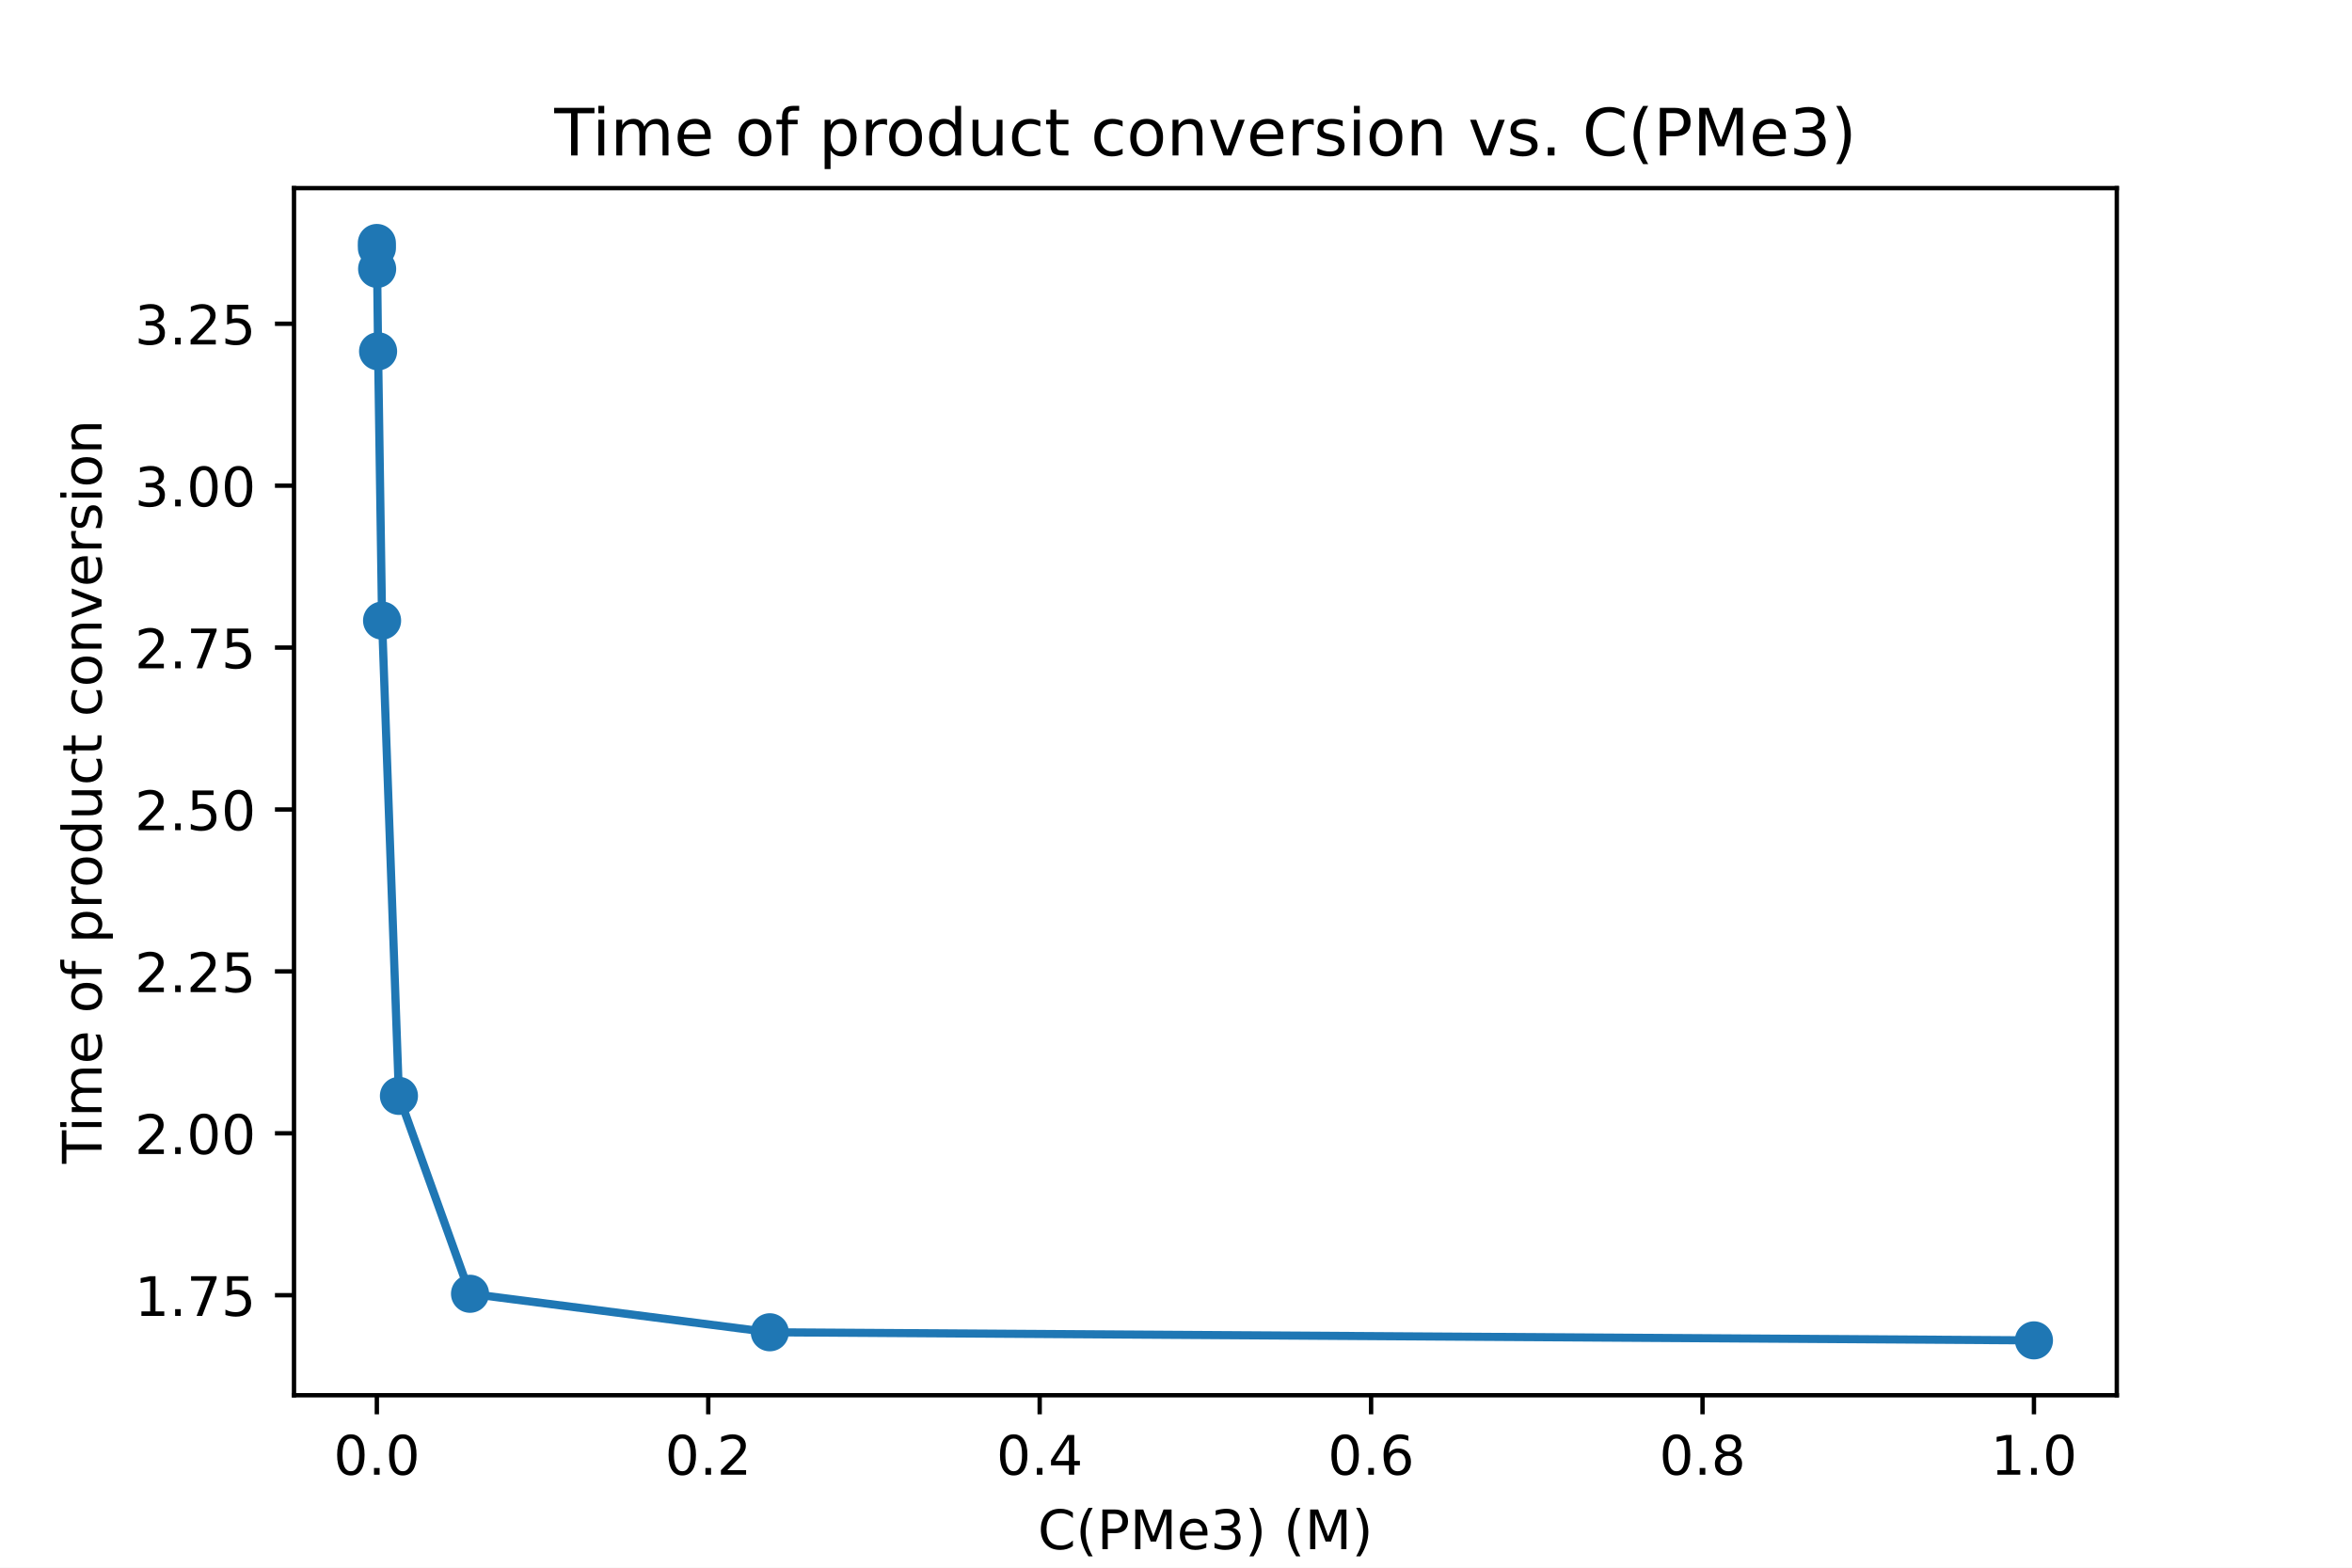
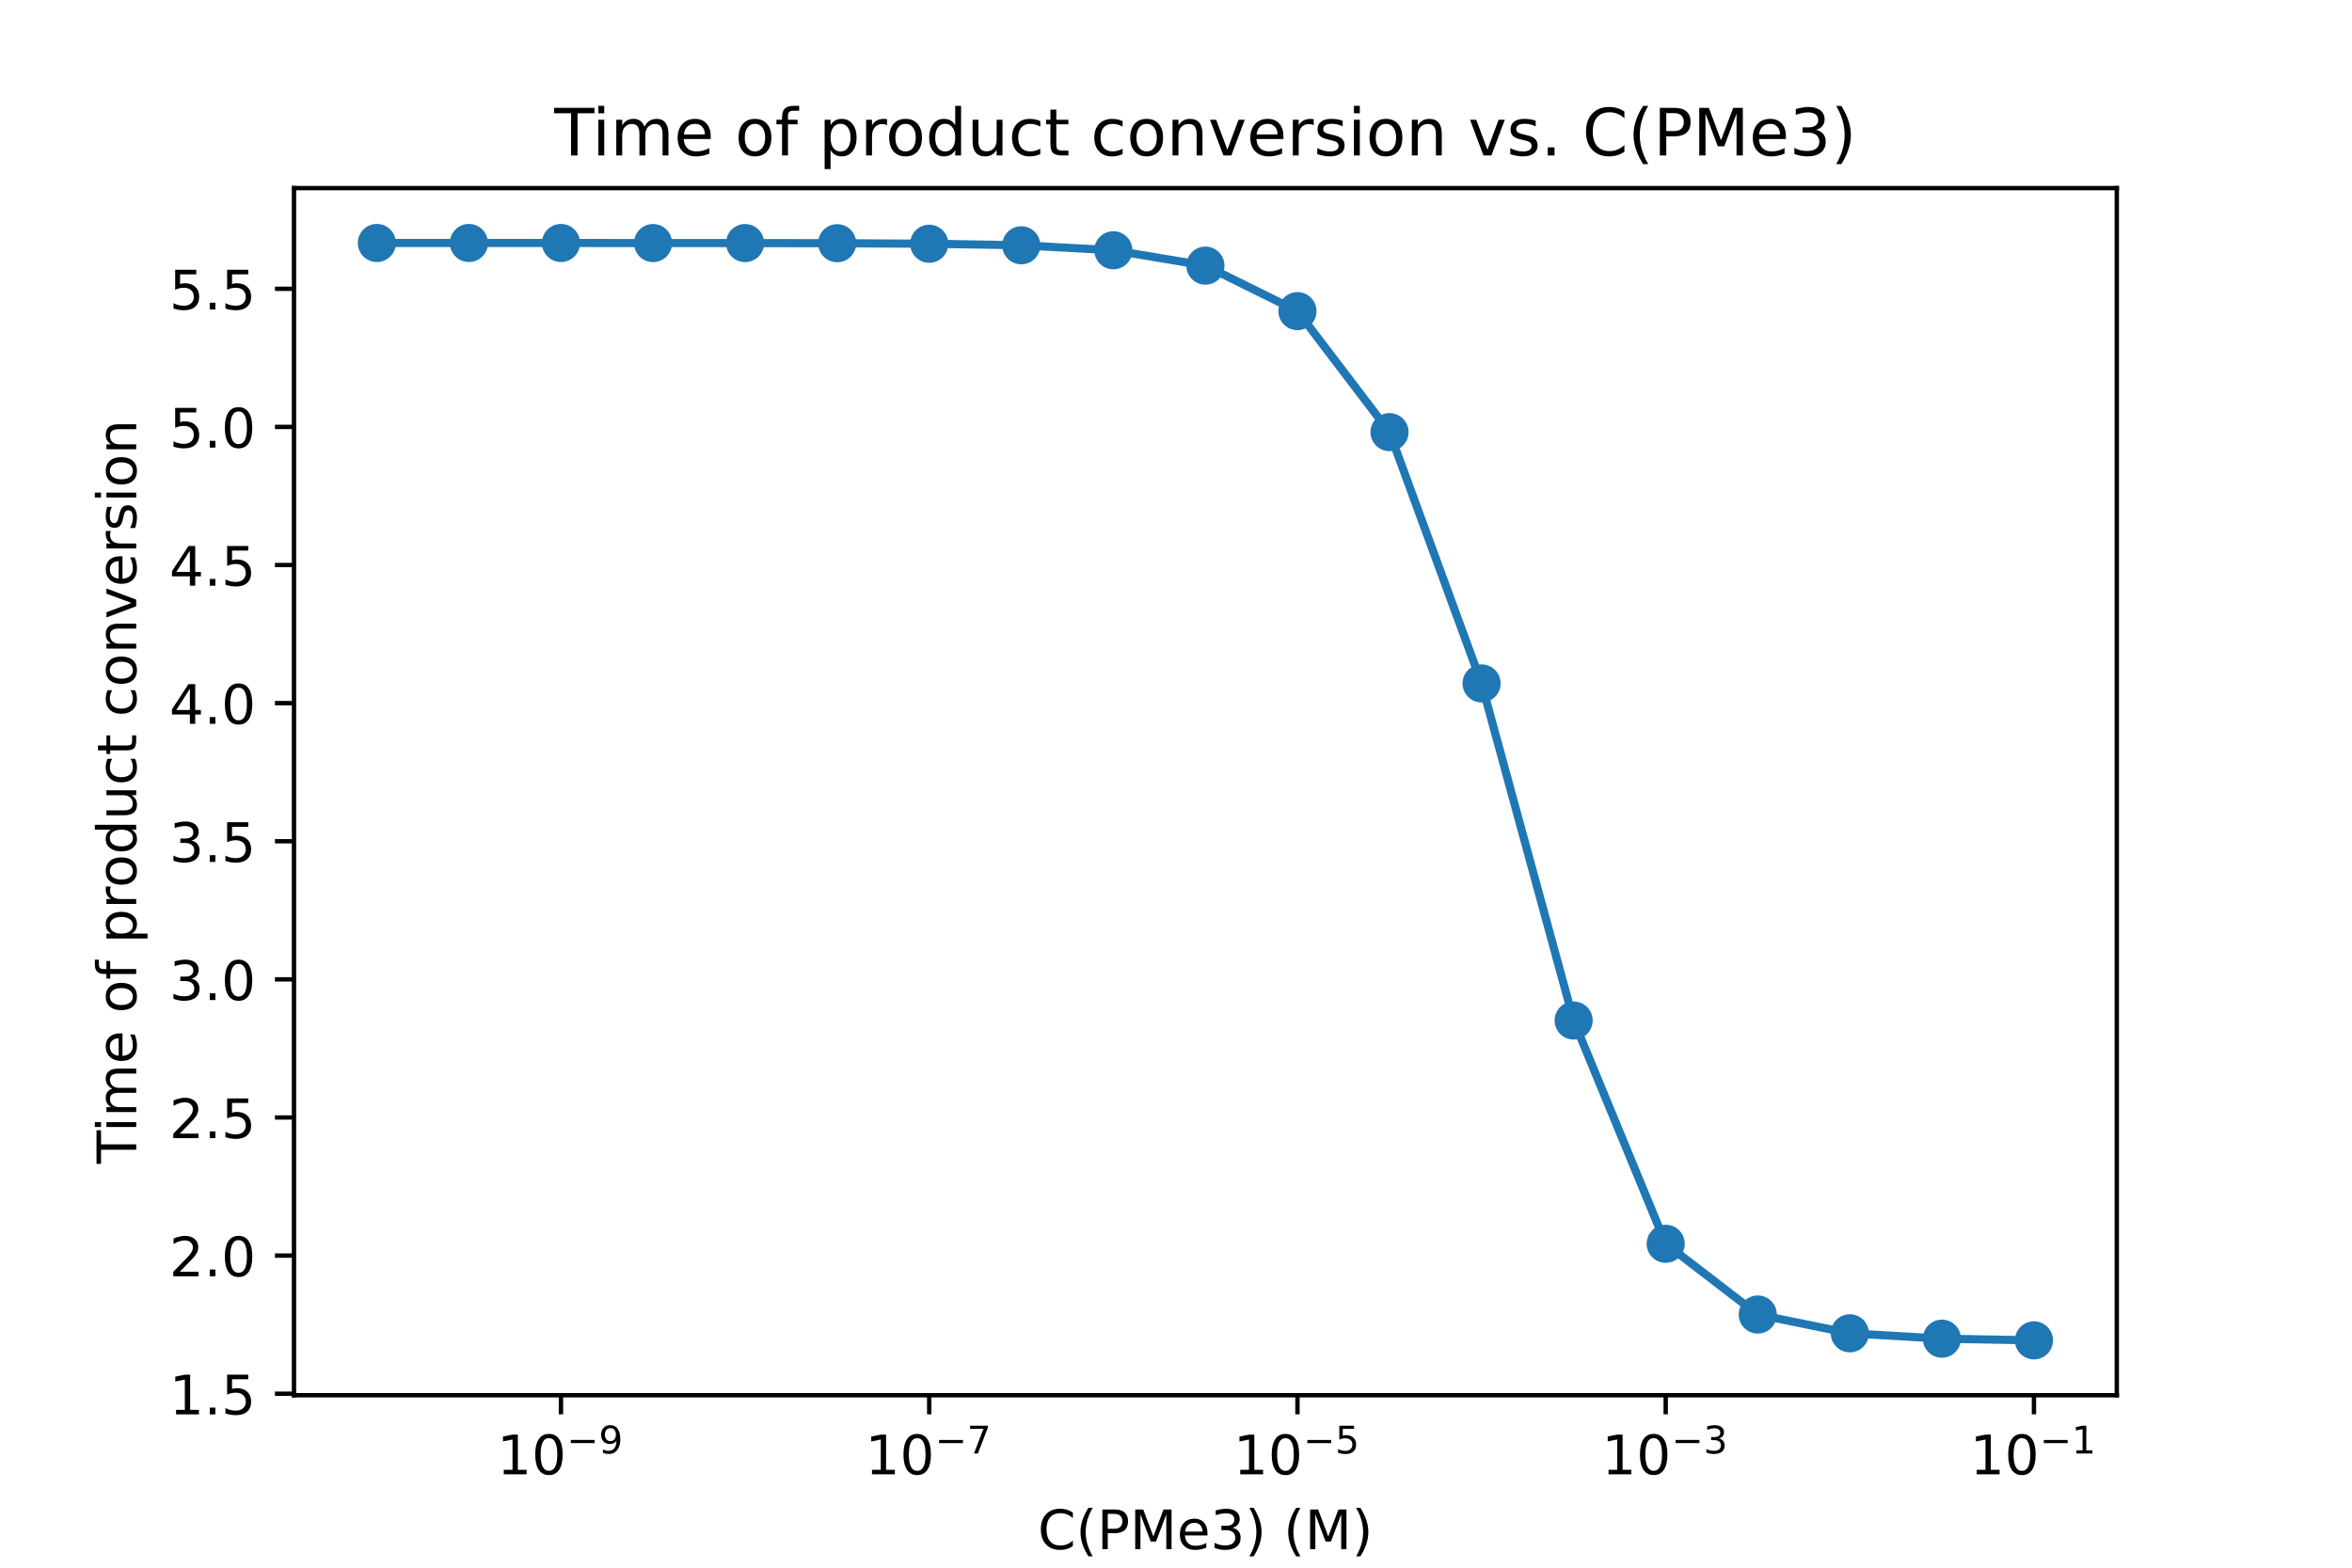
<svg xmlns="http://www.w3.org/2000/svg" xmlns:xlink="http://www.w3.org/1999/xlink" width="432pt" height="288pt" viewBox="0 0 432 288" version="1.1">
  <defs>
    <style type="text/css">*{stroke-linejoin: round; stroke-linecap: butt}</style>
  </defs>
  <g id="figure_1">
    <g id="patch_1">
      <path d="M 0 288  L 432 288  L 432 0  L 0 0  z " style="fill: #ffffff" />
    </g>
    <g id="axes_1">
      <g id="patch_2">
        <path d="M 54 256.32  L 388.8 256.32  L 388.8 34.56  L 54 34.56  z " style="fill: #ffffff" />
      </g>
      <g id="matplotlib.axis_1">
        <g id="xtick_1">
          <g id="line2d_1">
            <defs>
-               <path id="mae5656ea2b" d="M 0 0  L 0 3.5  " style="stroke: #000000; stroke-width: 0.8" />
+               <path id="me74a03995b" d="M 0 0  L 0 3.5  " style="stroke: #000000; stroke-width: 0.8" />
            </defs>
            <g>
-               <use xlink:href="#mae5656ea2b" x="69.215" y="256.32" style="stroke: #000000; stroke-width: 0.8" />
+               <use xlink:href="#me74a03995b" x="103.036" y="256.32" style="stroke: #000000; stroke-width: 0.8" />
            </g>
          </g>
          <g id="text_1">
-             <g transform="translate(61.26358 270.9184)scale(0.1 -0.1)">
-               <defs>
+             <g transform="translate(91.28636 270.9184)scale(0.1 -0.1)">
+               <defs>
+                 <path id="DejaVuSans-31" d="M 794 531  L 1825 531  L 1825 4091  L 703 3866  L 703 4441  L 1819 4666  L 2450 4666  L 2450 531  L 3481 531  L 3481 0  L 794 0  L 794 531  z " transform="scale(0.015625)" />
                <path id="DejaVuSans-30" d="M 2034 4250  Q 1547 4250 1301 3770  Q 1056 3291 1056 2328  Q 1056 1369 1301 889  Q 1547 409 2034 409  Q 2525 409 2770 889  Q 3016 1369 3016 2328  Q 3016 3291 2770 3770  Q 2525 4250 2034 4250  z M 2034 4750  Q 2819 4750 3233 4129  Q 3647 3509 3647 2328  Q 3647 1150 3233 529  Q 2819 -91 2034 -91  Q 1250 -91 836 529  Q 422 1150 422 2328  Q 422 3509 836 4129  Q 1250 4750 2034 4750  z " transform="scale(0.015625)" />
-                 <path id="DejaVuSans-2e" d="M 684 794  L 1344 794  L 1344 0  L 684 0  L 684 794  z " transform="scale(0.015625)" />
-               </defs>
-               <use xlink:href="#DejaVuSans-30" />
-               <use xlink:href="#DejaVuSans-2e" x="63.623" />
-               <use xlink:href="#DejaVuSans-30" x="95.41" />
+                 <path id="DejaVuSans-2212" d="M 678 2272  L 4684 2272  L 4684 1741  L 678 1741  L 678 2272  z " transform="scale(0.015625)" />
+                 <path id="DejaVuSans-39" d="M 703 97  L 703 672  Q 941 559 1184 500  Q 1428 441 1663 441  Q 2288 441 2617 861  Q 2947 1281 2994 2138  Q 2813 1869 2534 1725  Q 2256 1581 1919 1581  Q 1219 1581 811 2004  Q 403 2428 403 3163  Q 403 3881 828 4315  Q 1253 4750 1959 4750  Q 2769 4750 3195 4129  Q 3622 3509 3622 2328  Q 3622 1225 3098 567  Q 2575 -91 1691 -91  Q 1453 -91 1209 -44  Q 966 3 703 97  z M 1959 2075  Q 2384 2075 2632 2365  Q 2881 2656 2881 3163  Q 2881 3666 2632 3958  Q 2384 4250 1959 4250  Q 1534 4250 1286 3958  Q 1038 3666 1038 3163  Q 1038 2656 1286 2365  Q 1534 2075 1959 2075  z " transform="scale(0.015625)" />
+               </defs>
+               <use xlink:href="#DejaVuSans-31" transform="translate(0 0.765625)" />
+               <use xlink:href="#DejaVuSans-30" transform="translate(63.62305 0.765625)" />
+               <use xlink:href="#DejaVuSans-2212" transform="translate(128.2031 39.04688)scale(0.7)" />
+               <use xlink:href="#DejaVuSans-39" transform="translate(186.8555 39.04688)scale(0.7)" />
            </g>
          </g>
        </g>
        <g id="xtick_2">
          <g id="line2d_2">
            <g>
-               <use xlink:href="#mae5656ea2b" x="130.088" y="256.32" style="stroke: #000000; stroke-width: 0.8" />
+               <use xlink:href="#me74a03995b" x="170.673" y="256.32" style="stroke: #000000; stroke-width: 0.8" />
            </g>
          </g>
          <g id="text_2">
-             <g transform="translate(122.1369 270.9184)scale(0.1 -0.1)">
-               <defs>
-                 <path id="DejaVuSans-32" d="M 1228 531  L 3431 531  L 3431 0  L 469 0  L 469 531  Q 828 903 1448 1529  Q 2069 2156 2228 2338  Q 2531 2678 2651 2914  Q 2772 3150 2772 3378  Q 2772 3750 2511 3984  Q 2250 4219 1831 4219  Q 1534 4219 1204 4116  Q 875 4013 500 3803  L 500 4441  Q 881 4594 1212 4672  Q 1544 4750 1819 4750  Q 2544 4750 2975 4387  Q 3406 4025 3406 3419  Q 3406 3131 3298 2873  Q 3191 2616 2906 2266  Q 2828 2175 2409 1742  Q 1991 1309 1228 531  z " transform="scale(0.015625)" />
-               </defs>
-               <use xlink:href="#DejaVuSans-30" />
-               <use xlink:href="#DejaVuSans-2e" x="63.623" />
-               <use xlink:href="#DejaVuSans-32" x="95.41" />
+             <g transform="translate(158.9227 270.9184)scale(0.1 -0.1)">
+               <defs>
+                 <path id="DejaVuSans-37" d="M 525 4666  L 3525 4666  L 3525 4397  L 1831 0  L 1172 0  L 2766 4134  L 525 4134  L 525 4666  z " transform="scale(0.015625)" />
+               </defs>
+               <use xlink:href="#DejaVuSans-31" transform="translate(0 0.684375)" />
+               <use xlink:href="#DejaVuSans-30" transform="translate(63.62305 0.684375)" />
+               <use xlink:href="#DejaVuSans-2212" transform="translate(128.2031 38.96563)scale(0.7)" />
+               <use xlink:href="#DejaVuSans-37" transform="translate(186.8555 38.96563)scale(0.7)" />
            </g>
          </g>
        </g>
        <g id="xtick_3">
          <g id="line2d_3">
            <g>
-               <use xlink:href="#mae5656ea2b" x="190.962" y="256.32" style="stroke: #000000; stroke-width: 0.8" />
+               <use xlink:href="#me74a03995b" x="238.309" y="256.32" style="stroke: #000000; stroke-width: 0.8" />
            </g>
          </g>
          <g id="text_3">
-             <g transform="translate(183.0102 270.9184)scale(0.1 -0.1)">
-               <defs>
-                 <path id="DejaVuSans-34" d="M 2419 4116  L 825 1625  L 2419 1625  L 2419 4116  z M 2253 4666  L 3047 4666  L 3047 1625  L 3713 1625  L 3713 1100  L 3047 1100  L 3047 0  L 2419 0  L 2419 1100  L 313 1100  L 313 1709  L 2253 4666  z " transform="scale(0.015625)" />
-               </defs>
-               <use xlink:href="#DejaVuSans-30" />
-               <use xlink:href="#DejaVuSans-2e" x="63.623" />
-               <use xlink:href="#DejaVuSans-34" x="95.41" />
+             <g transform="translate(226.5591 270.9184)scale(0.1 -0.1)">
+               <defs>
+                 <path id="DejaVuSans-35" d="M 691 4666  L 3169 4666  L 3169 4134  L 1269 4134  L 1269 2991  Q 1406 3038 1543 3061  Q 1681 3084 1819 3084  Q 2600 3084 3056 2656  Q 3513 2228 3513 1497  Q 3513 744 3044 326  Q 2575 -91 1722 -91  Q 1428 -91 1123 -41  Q 819 9 494 109  L 494 744  Q 775 591 1075 516  Q 1375 441 1709 441  Q 2250 441 2565 725  Q 2881 1009 2881 1497  Q 2881 1984 2565 2268  Q 2250 2553 1709 2553  Q 1456 2553 1204 2497  Q 953 2441 691 2322  L 691 4666  z " transform="scale(0.015625)" />
+               </defs>
+               <use xlink:href="#DejaVuSans-31" transform="translate(0 0.684375)" />
+               <use xlink:href="#DejaVuSans-30" transform="translate(63.62305 0.684375)" />
+               <use xlink:href="#DejaVuSans-2212" transform="translate(128.2031 38.96563)scale(0.7)" />
+               <use xlink:href="#DejaVuSans-35" transform="translate(186.8555 38.96563)scale(0.7)" />
            </g>
          </g>
        </g>
        <g id="xtick_4">
          <g id="line2d_4">
            <g>
-               <use xlink:href="#mae5656ea2b" x="251.835" y="256.32" style="stroke: #000000; stroke-width: 0.8" />
+               <use xlink:href="#me74a03995b" x="305.945" y="256.32" style="stroke: #000000; stroke-width: 0.8" />
            </g>
          </g>
          <g id="text_4">
-             <g transform="translate(243.8836 270.9184)scale(0.1 -0.1)">
-               <defs>
-                 <path id="DejaVuSans-36" d="M 2113 2584  Q 1688 2584 1439 2293  Q 1191 2003 1191 1497  Q 1191 994 1439 701  Q 1688 409 2113 409  Q 2538 409 2786 701  Q 3034 994 3034 1497  Q 3034 2003 2786 2293  Q 2538 2584 2113 2584  z M 3366 4563  L 3366 3988  Q 3128 4100 2886 4159  Q 2644 4219 2406 4219  Q 1781 4219 1451 3797  Q 1122 3375 1075 2522  Q 1259 2794 1537 2939  Q 1816 3084 2150 3084  Q 2853 3084 3261 2657  Q 3669 2231 3669 1497  Q 3669 778 3244 343  Q 2819 -91 2113 -91  Q 1303 -91 875 529  Q 447 1150 447 2328  Q 447 3434 972 4092  Q 1497 4750 2381 4750  Q 2619 4750 2861 4703  Q 3103 4656 3366 4563  z " transform="scale(0.015625)" />
-               </defs>
-               <use xlink:href="#DejaVuSans-30" />
-               <use xlink:href="#DejaVuSans-2e" x="63.623" />
-               <use xlink:href="#DejaVuSans-36" x="95.41" />
+             <g transform="translate(294.1955 270.9184)scale(0.1 -0.1)">
+               <defs>
+                 <path id="DejaVuSans-33" d="M 2597 2516  Q 3050 2419 3304 2112  Q 3559 1806 3559 1356  Q 3559 666 3084 287  Q 2609 -91 1734 -91  Q 1441 -91 1130 -33  Q 819 25 488 141  L 488 750  Q 750 597 1062 519  Q 1375 441 1716 441  Q 2309 441 2620 675  Q 2931 909 2931 1356  Q 2931 1769 2642 2001  Q 2353 2234 1838 2234  L 1294 2234  L 1294 2753  L 1863 2753  Q 2328 2753 2575 2939  Q 2822 3125 2822 3475  Q 2822 3834 2567 4026  Q 2313 4219 1838 4219  Q 1578 4219 1281 4162  Q 984 4106 628 3988  L 628 4550  Q 988 4650 1302 4700  Q 1616 4750 1894 4750  Q 2613 4750 3031 4423  Q 3450 4097 3450 3541  Q 3450 3153 3228 2886  Q 3006 2619 2597 2516  z " transform="scale(0.015625)" />
+               </defs>
+               <use xlink:href="#DejaVuSans-31" transform="translate(0 0.765625)" />
+               <use xlink:href="#DejaVuSans-30" transform="translate(63.62305 0.765625)" />
+               <use xlink:href="#DejaVuSans-2212" transform="translate(128.2031 39.04688)scale(0.7)" />
+               <use xlink:href="#DejaVuSans-33" transform="translate(186.8555 39.04688)scale(0.7)" />
            </g>
          </g>
        </g>
        <g id="xtick_5">
          <g id="line2d_5">
            <g>
-               <use xlink:href="#mae5656ea2b" x="312.708" y="256.32" style="stroke: #000000; stroke-width: 0.8" />
+               <use xlink:href="#me74a03995b" x="373.582" y="256.32" style="stroke: #000000; stroke-width: 0.8" />
            </g>
          </g>
          <g id="text_5">
-             <g transform="translate(304.7569 270.9184)scale(0.1 -0.1)">
-               <defs>
-                 <path id="DejaVuSans-38" d="M 2034 2216  Q 1584 2216 1326 1975  Q 1069 1734 1069 1313  Q 1069 891 1326 650  Q 1584 409 2034 409  Q 2484 409 2743 651  Q 3003 894 3003 1313  Q 3003 1734 2745 1975  Q 2488 2216 2034 2216  z M 1403 2484  Q 997 2584 770 2862  Q 544 3141 544 3541  Q 544 4100 942 4425  Q 1341 4750 2034 4750  Q 2731 4750 3128 4425  Q 3525 4100 3525 3541  Q 3525 3141 3298 2862  Q 3072 2584 2669 2484  Q 3125 2378 3379 2068  Q 3634 1759 3634 1313  Q 3634 634 3220 271  Q 2806 -91 2034 -91  Q 1263 -91 848 271  Q 434 634 434 1313  Q 434 1759 690 2068  Q 947 2378 1403 2484  z M 1172 3481  Q 1172 3119 1398 2916  Q 1625 2713 2034 2713  Q 2441 2713 2670 2916  Q 2900 3119 2900 3481  Q 2900 3844 2670 4047  Q 2441 4250 2034 4250  Q 1625 4250 1398 4047  Q 1172 3844 1172 3481  z " transform="scale(0.015625)" />
-               </defs>
-               <use xlink:href="#DejaVuSans-30" />
-               <use xlink:href="#DejaVuSans-2e" x="63.623" />
-               <use xlink:href="#DejaVuSans-38" x="95.41" />
-             </g>
-           </g>
-         </g>
-         <g id="xtick_6">
-           <g id="line2d_6">
-             <g>
-               <use xlink:href="#mae5656ea2b" x="373.582" y="256.32" style="stroke: #000000; stroke-width: 0.8" />
-             </g>
-           </g>
-           <g id="text_6">
-             <g transform="translate(365.6303 270.9184)scale(0.1 -0.1)">
-               <defs>
-                 <path id="DejaVuSans-31" d="M 794 531  L 1825 531  L 1825 4091  L 703 3866  L 703 4441  L 1819 4666  L 2450 4666  L 2450 531  L 3481 531  L 3481 0  L 794 0  L 794 531  z " transform="scale(0.015625)" />
-               </defs>
-               <use xlink:href="#DejaVuSans-31" />
-               <use xlink:href="#DejaVuSans-2e" x="63.623" />
-               <use xlink:href="#DejaVuSans-30" x="95.41" />
-             </g>
-           </g>
-         </g>
-         <g id="text_7">
+             <g transform="translate(361.8318 270.9184)scale(0.1 -0.1)">
+               <use xlink:href="#DejaVuSans-31" transform="translate(0 0.684375)" />
+               <use xlink:href="#DejaVuSans-30" transform="translate(63.62305 0.684375)" />
+               <use xlink:href="#DejaVuSans-2212" transform="translate(128.2031 38.96563)scale(0.7)" />
+               <use xlink:href="#DejaVuSans-31" transform="translate(186.8555 38.96563)scale(0.7)" />
+             </g>
+           </g>
+         </g>
+         <g id="text_6">
          <g transform="translate(190.6156 284.5966)scale(0.1 -0.1)">
            <defs>
              <path id="DejaVuSans-43" d="M 4122 4306  L 4122 3641  Q 3803 3938 3442 4084  Q 3081 4231 2675 4231  Q 1875 4231 1450 3742  Q 1025 3253 1025 2328  Q 1025 1406 1450 917  Q 1875 428 2675 428  Q 3081 428 3442 575  Q 3803 722 4122 1019  L 4122 359  Q 3791 134 3420 21  Q 3050 -91 2638 -91  Q 1578 -91 968 557  Q 359 1206 359 2328  Q 359 3453 968 4101  Q 1578 4750 2638 4750  Q 3056 4750 3426 4639  Q 3797 4528 4122 4306  z " transform="scale(0.015625)" />
              <path id="DejaVuSans-28" d="M 1984 4856  Q 1566 4138 1362 3434  Q 1159 2731 1159 2009  Q 1159 1288 1364 580  Q 1569 -128 1984 -844  L 1484 -844  Q 1016 -109 783 600  Q 550 1309 550 2009  Q 550 2706 781 3412  Q 1013 4119 1484 4856  L 1984 4856  z " transform="scale(0.015625)" />
              <path id="DejaVuSans-50" d="M 1259 4147  L 1259 2394  L 2053 2394  Q 2494 2394 2734 2622  Q 2975 2850 2975 3272  Q 2975 3691 2734 3919  Q 2494 4147 2053 4147  L 1259 4147  z M 628 4666  L 2053 4666  Q 2838 4666 3239 4311  Q 3641 3956 3641 3272  Q 3641 2581 3239 2228  Q 2838 1875 2053 1875  L 1259 1875  L 1259 0  L 628 0  L 628 4666  z " transform="scale(0.015625)" />
              <path id="DejaVuSans-4d" d="M 628 4666  L 1569 4666  L 2759 1491  L 3956 4666  L 4897 4666  L 4897 0  L 4281 0  L 4281 4097  L 3078 897  L 2444 897  L 1241 4097  L 1241 0  L 628 0  L 628 4666  z " transform="scale(0.015625)" />
              <path id="DejaVuSans-65" d="M 3597 1894  L 3597 1613  L 953 1613  Q 991 1019 1311 708  Q 1631 397 2203 397  Q 2534 397 2845 478  Q 3156 559 3463 722  L 3463 178  Q 3153 47 2828 -22  Q 2503 -91 2169 -91  Q 1331 -91 842 396  Q 353 884 353 1716  Q 353 2575 817 3079  Q 1281 3584 2069 3584  Q 2775 3584 3186 3129  Q 3597 2675 3597 1894  z M 3022 2063  Q 3016 2534 2758 2815  Q 2500 3097 2075 3097  Q 1594 3097 1305 2825  Q 1016 2553 972 2059  L 3022 2063  z " transform="scale(0.015625)" />
-               <path id="DejaVuSans-33" d="M 2597 2516  Q 3050 2419 3304 2112  Q 3559 1806 3559 1356  Q 3559 666 3084 287  Q 2609 -91 1734 -91  Q 1441 -91 1130 -33  Q 819 25 488 141  L 488 750  Q 750 597 1062 519  Q 1375 441 1716 441  Q 2309 441 2620 675  Q 2931 909 2931 1356  Q 2931 1769 2642 2001  Q 2353 2234 1838 2234  L 1294 2234  L 1294 2753  L 1863 2753  Q 2328 2753 2575 2939  Q 2822 3125 2822 3475  Q 2822 3834 2567 4026  Q 2313 4219 1838 4219  Q 1578 4219 1281 4162  Q 984 4106 628 3988  L 628 4550  Q 988 4650 1302 4700  Q 1616 4750 1894 4750  Q 2613 4750 3031 4423  Q 3450 4097 3450 3541  Q 3450 3153 3228 2886  Q 3006 2619 2597 2516  z " transform="scale(0.015625)" />
              <path id="DejaVuSans-29" d="M 513 4856  L 1013 4856  Q 1481 4119 1714 3412  Q 1947 2706 1947 2009  Q 1947 1309 1714 600  Q 1481 -109 1013 -844  L 513 -844  Q 928 -128 1133 580  Q 1338 1288 1338 2009  Q 1338 2731 1133 3434  Q 928 4138 513 4856  z " transform="scale(0.015625)" />
              <path id="DejaVuSans-20" transform="scale(0.015625)" />
            </defs>
            <use xlink:href="#DejaVuSans-43" />
            <use xlink:href="#DejaVuSans-28" x="69.824" />
            <use xlink:href="#DejaVuSans-50" x="108.838" />
            <use xlink:href="#DejaVuSans-4d" x="169.141" />
            <use xlink:href="#DejaVuSans-65" x="255.42" />
            <use xlink:href="#DejaVuSans-33" x="316.943" />
            <use xlink:href="#DejaVuSans-29" x="380.566" />
            <use xlink:href="#DejaVuSans-20" x="419.58" />
            <use xlink:href="#DejaVuSans-28" x="451.367" />
            <use xlink:href="#DejaVuSans-4d" x="490.381" />
            <use xlink:href="#DejaVuSans-29" x="576.66" />
          </g>
        </g>
      </g>
      <g id="matplotlib.axis_2">
        <g id="ytick_1">
+           <g id="line2d_6">
+             <defs>
+               <path id="m1d48956a6f" d="M 0 0  L -3.5 0  " style="stroke: #000000; stroke-width: 0.8" />
+             </defs>
+             <g>
+               <use xlink:href="#m1d48956a6f" x="54" y="256.037" style="stroke: #000000; stroke-width: 0.8" />
+             </g>
+           </g>
+           <g id="text_7">
+             <g transform="translate(31.09688 259.8359)scale(0.1 -0.1)">
+               <defs>
+                 <path id="DejaVuSans-2e" d="M 684 794  L 1344 794  L 1344 0  L 684 0  L 684 794  z " transform="scale(0.015625)" />
+               </defs>
+               <use xlink:href="#DejaVuSans-31" />
+               <use xlink:href="#DejaVuSans-2e" x="63.623" />
+               <use xlink:href="#DejaVuSans-35" x="95.41" />
+             </g>
+           </g>
+         </g>
+         <g id="ytick_2">
          <g id="line2d_7">
-             <defs>
-               <path id="mc092d1ad84" d="M 0 0  L -3.5 0  " style="stroke: #000000; stroke-width: 0.8" />
-             </defs>
-             <g>
-               <use xlink:href="#mc092d1ad84" x="54" y="237.945" style="stroke: #000000; stroke-width: 0.8" />
+             <g>
+               <use xlink:href="#m1d48956a6f" x="54" y="230.664" style="stroke: #000000; stroke-width: 0.8" />
            </g>
          </g>
          <g id="text_8">
-             <g transform="translate(24.73438 241.7439)scale(0.1 -0.1)">
-               <defs>
-                 <path id="DejaVuSans-37" d="M 525 4666  L 3525 4666  L 3525 4397  L 1831 0  L 1172 0  L 2766 4134  L 525 4134  L 525 4666  z " transform="scale(0.015625)" />
-                 <path id="DejaVuSans-35" d="M 691 4666  L 3169 4666  L 3169 4134  L 1269 4134  L 1269 2991  Q 1406 3038 1543 3061  Q 1681 3084 1819 3084  Q 2600 3084 3056 2656  Q 3513 2228 3513 1497  Q 3513 744 3044 326  Q 2575 -91 1722 -91  Q 1428 -91 1123 -41  Q 819 9 494 109  L 494 744  Q 775 591 1075 516  Q 1375 441 1709 441  Q 2250 441 2565 725  Q 2881 1009 2881 1497  Q 2881 1984 2565 2268  Q 2250 2553 1709 2553  Q 1456 2553 1204 2497  Q 953 2441 691 2322  L 691 4666  z " transform="scale(0.015625)" />
-               </defs>
-               <use xlink:href="#DejaVuSans-31" />
-               <use xlink:href="#DejaVuSans-2e" x="63.623" />
-               <use xlink:href="#DejaVuSans-37" x="95.41" />
-               <use xlink:href="#DejaVuSans-35" x="159.033" />
-             </g>
-           </g>
-         </g>
-         <g id="ytick_2">
+             <g transform="translate(31.09688 234.4632)scale(0.1 -0.1)">
+               <defs>
+                 <path id="DejaVuSans-32" d="M 1228 531  L 3431 531  L 3431 0  L 469 0  L 469 531  Q 828 903 1448 1529  Q 2069 2156 2228 2338  Q 2531 2678 2651 2914  Q 2772 3150 2772 3378  Q 2772 3750 2511 3984  Q 2250 4219 1831 4219  Q 1534 4219 1204 4116  Q 875 4013 500 3803  L 500 4441  Q 881 4594 1212 4672  Q 1544 4750 1819 4750  Q 2544 4750 2975 4387  Q 3406 4025 3406 3419  Q 3406 3131 3298 2873  Q 3191 2616 2906 2266  Q 2828 2175 2409 1742  Q 1991 1309 1228 531  z " transform="scale(0.015625)" />
+               </defs>
+               <use xlink:href="#DejaVuSans-32" />
+               <use xlink:href="#DejaVuSans-2e" x="63.623" />
+               <use xlink:href="#DejaVuSans-30" x="95.41" />
+             </g>
+           </g>
+         </g>
+         <g id="ytick_3">
          <g id="line2d_8">
            <g>
-               <use xlink:href="#mc092d1ad84" x="54" y="208.2" style="stroke: #000000; stroke-width: 0.8" />
+               <use xlink:href="#m1d48956a6f" x="54" y="205.291" style="stroke: #000000; stroke-width: 0.8" />
            </g>
          </g>
          <g id="text_9">
-             <g transform="translate(24.73438 211.9996)scale(0.1 -0.1)">
+             <g transform="translate(31.09688 209.0905)scale(0.1 -0.1)">
              <use xlink:href="#DejaVuSans-32" />
              <use xlink:href="#DejaVuSans-2e" x="63.623" />
+               <use xlink:href="#DejaVuSans-35" x="95.41" />
+             </g>
+           </g>
+         </g>
+         <g id="ytick_4">
+           <g id="line2d_9">
+             <g>
+               <use xlink:href="#m1d48956a6f" x="54" y="179.919" style="stroke: #000000; stroke-width: 0.8" />
+             </g>
+           </g>
+           <g id="text_10">
+             <g transform="translate(31.09688 183.7179)scale(0.1 -0.1)">
+               <use xlink:href="#DejaVuSans-33" />
+               <use xlink:href="#DejaVuSans-2e" x="63.623" />
              <use xlink:href="#DejaVuSans-30" x="95.41" />
-               <use xlink:href="#DejaVuSans-30" x="159.033" />
-             </g>
-           </g>
-         </g>
-         <g id="ytick_3">
-           <g id="line2d_9">
-             <g>
-               <use xlink:href="#mc092d1ad84" x="54" y="178.456" style="stroke: #000000; stroke-width: 0.8" />
-             </g>
-           </g>
-           <g id="text_10">
-             <g transform="translate(24.73438 182.2553)scale(0.1 -0.1)">
-               <use xlink:href="#DejaVuSans-32" />
-               <use xlink:href="#DejaVuSans-2e" x="63.623" />
-               <use xlink:href="#DejaVuSans-32" x="95.41" />
-               <use xlink:href="#DejaVuSans-35" x="159.033" />
-             </g>
-           </g>
-         </g>
-         <g id="ytick_4">
+             </g>
+           </g>
+         </g>
+         <g id="ytick_5">
          <g id="line2d_10">
            <g>
-               <use xlink:href="#mc092d1ad84" x="54" y="148.712" style="stroke: #000000; stroke-width: 0.8" />
+               <use xlink:href="#m1d48956a6f" x="54" y="154.546" style="stroke: #000000; stroke-width: 0.8" />
            </g>
          </g>
          <g id="text_11">
-             <g transform="translate(24.73438 152.5111)scale(0.1 -0.1)">
-               <use xlink:href="#DejaVuSans-32" />
+             <g transform="translate(31.09688 158.3452)scale(0.1 -0.1)">
+               <use xlink:href="#DejaVuSans-33" />
              <use xlink:href="#DejaVuSans-2e" x="63.623" />
              <use xlink:href="#DejaVuSans-35" x="95.41" />
-               <use xlink:href="#DejaVuSans-30" x="159.033" />
-             </g>
-           </g>
-         </g>
-         <g id="ytick_5">
+             </g>
+           </g>
+         </g>
+         <g id="ytick_6">
          <g id="line2d_11">
            <g>
-               <use xlink:href="#mc092d1ad84" x="54" y="118.968" style="stroke: #000000; stroke-width: 0.8" />
+               <use xlink:href="#m1d48956a6f" x="54" y="129.173" style="stroke: #000000; stroke-width: 0.8" />
            </g>
          </g>
          <g id="text_12">
-             <g transform="translate(24.73438 122.7668)scale(0.1 -0.1)">
-               <use xlink:href="#DejaVuSans-32" />
-               <use xlink:href="#DejaVuSans-2e" x="63.623" />
-               <use xlink:href="#DejaVuSans-37" x="95.41" />
-               <use xlink:href="#DejaVuSans-35" x="159.033" />
-             </g>
-           </g>
-         </g>
-         <g id="ytick_6">
+             <g transform="translate(31.09688 132.9725)scale(0.1 -0.1)">
+               <defs>
+                 <path id="DejaVuSans-34" d="M 2419 4116  L 825 1625  L 2419 1625  L 2419 4116  z M 2253 4666  L 3047 4666  L 3047 1625  L 3713 1625  L 3713 1100  L 3047 1100  L 3047 0  L 2419 0  L 2419 1100  L 313 1100  L 313 1709  L 2253 4666  z " transform="scale(0.015625)" />
+               </defs>
+               <use xlink:href="#DejaVuSans-34" />
+               <use xlink:href="#DejaVuSans-2e" x="63.623" />
+               <use xlink:href="#DejaVuSans-30" x="95.41" />
+             </g>
+           </g>
+         </g>
+         <g id="ytick_7">
          <g id="line2d_12">
            <g>
-               <use xlink:href="#mc092d1ad84" x="54" y="89.223" style="stroke: #000000; stroke-width: 0.8" />
+               <use xlink:href="#m1d48956a6f" x="54" y="103.801" style="stroke: #000000; stroke-width: 0.8" />
            </g>
          </g>
          <g id="text_13">
-             <g transform="translate(24.73438 93.02256)scale(0.1 -0.1)">
-               <use xlink:href="#DejaVuSans-33" />
+             <g transform="translate(31.09688 107.5998)scale(0.1 -0.1)">
+               <use xlink:href="#DejaVuSans-34" />
+               <use xlink:href="#DejaVuSans-2e" x="63.623" />
+               <use xlink:href="#DejaVuSans-35" x="95.41" />
+             </g>
+           </g>
+         </g>
+         <g id="ytick_8">
+           <g id="line2d_13">
+             <g>
+               <use xlink:href="#m1d48956a6f" x="54" y="78.428" style="stroke: #000000; stroke-width: 0.8" />
+             </g>
+           </g>
+           <g id="text_14">
+             <g transform="translate(31.09688 82.22716)scale(0.1 -0.1)">
+               <use xlink:href="#DejaVuSans-35" />
              <use xlink:href="#DejaVuSans-2e" x="63.623" />
              <use xlink:href="#DejaVuSans-30" x="95.41" />
-               <use xlink:href="#DejaVuSans-30" x="159.033" />
-             </g>
-           </g>
-         </g>
-         <g id="ytick_7">
-           <g id="line2d_13">
-             <g>
-               <use xlink:href="#mc092d1ad84" x="54" y="59.479" style="stroke: #000000; stroke-width: 0.8" />
-             </g>
-           </g>
-           <g id="text_14">
-             <g transform="translate(24.73438 63.2783)scale(0.1 -0.1)">
-               <use xlink:href="#DejaVuSans-33" />
-               <use xlink:href="#DejaVuSans-2e" x="63.623" />
-               <use xlink:href="#DejaVuSans-32" x="95.41" />
-               <use xlink:href="#DejaVuSans-35" x="159.033" />
-             </g>
-           </g>
-         </g>
-         <g id="text_15">
-           <g transform="translate(18.65469 213.7798)rotate(-90)scale(0.1 -0.1)">
+             </g>
+           </g>
+         </g>
+         <g id="ytick_9">
+           <g id="line2d_14">
+             <g>
+               <use xlink:href="#m1d48956a6f" x="54" y="53.055" style="stroke: #000000; stroke-width: 0.8" />
+             </g>
+           </g>
+           <g id="text_15">
+             <g transform="translate(31.09688 56.85449)scale(0.1 -0.1)">
+               <use xlink:href="#DejaVuSans-35" />
+               <use xlink:href="#DejaVuSans-2e" x="63.623" />
+               <use xlink:href="#DejaVuSans-35" x="95.41" />
+             </g>
+           </g>
+         </g>
+         <g id="text_16">
+           <g transform="translate(25.01719 213.7798)rotate(-90)scale(0.1 -0.1)">
            <defs>
              <path id="DejaVuSans-54" d="M -19 4666  L 3928 4666  L 3928 4134  L 2272 4134  L 2272 0  L 1638 0  L 1638 4134  L -19 4134  L -19 4666  z " transform="scale(0.015625)" />
              <path id="DejaVuSans-69" d="M 603 3500  L 1178 3500  L 1178 0  L 603 0  L 603 3500  z M 603 4863  L 1178 4863  L 1178 4134  L 603 4134  L 603 4863  z " transform="scale(0.015625)" />
              <path id="DejaVuSans-6d" d="M 3328 2828  Q 3544 3216 3844 3400  Q 4144 3584 4550 3584  Q 5097 3584 5394 3201  Q 5691 2819 5691 2113  L 5691 0  L 5113 0  L 5113 2094  Q 5113 2597 4934 2840  Q 4756 3084 4391 3084  Q 3944 3084 3684 2787  Q 3425 2491 3425 1978  L 3425 0  L 2847 0  L 2847 2094  Q 2847 2600 2669 2842  Q 2491 3084 2119 3084  Q 1678 3084 1418 2786  Q 1159 2488 1159 1978  L 1159 0  L 581 0  L 581 3500  L 1159 3500  L 1159 2956  Q 1356 3278 1631 3431  Q 1906 3584 2284 3584  Q 2666 3584 2933 3390  Q 3200 3197 3328 2828  z " transform="scale(0.015625)" />
              <path id="DejaVuSans-6f" d="M 1959 3097  Q 1497 3097 1228 2736  Q 959 2375 959 1747  Q 959 1119 1226 758  Q 1494 397 1959 397  Q 2419 397 2687 759  Q 2956 1122 2956 1747  Q 2956 2369 2687 2733  Q 2419 3097 1959 3097  z M 1959 3584  Q 2709 3584 3137 3096  Q 3566 2609 3566 1747  Q 3566 888 3137 398  Q 2709 -91 1959 -91  Q 1206 -91 779 398  Q 353 888 353 1747  Q 353 2609 779 3096  Q 1206 3584 1959 3584  z " transform="scale(0.015625)" />
              <path id="DejaVuSans-66" d="M 2375 4863  L 2375 4384  L 1825 4384  Q 1516 4384 1395 4259  Q 1275 4134 1275 3809  L 1275 3500  L 2222 3500  L 2222 3053  L 1275 3053  L 1275 0  L 697 0  L 697 3053  L 147 3053  L 147 3500  L 697 3500  L 697 3744  Q 697 4328 969 4595  Q 1241 4863 1831 4863  L 2375 4863  z " transform="scale(0.015625)" />
              <path id="DejaVuSans-70" d="M 1159 525  L 1159 -1331  L 581 -1331  L 581 3500  L 1159 3500  L 1159 2969  Q 1341 3281 1617 3432  Q 1894 3584 2278 3584  Q 2916 3584 3314 3078  Q 3713 2572 3713 1747  Q 3713 922 3314 415  Q 2916 -91 2278 -91  Q 1894 -91 1617 61  Q 1341 213 1159 525  z M 3116 1747  Q 3116 2381 2855 2742  Q 2594 3103 2138 3103  Q 1681 3103 1420 2742  Q 1159 2381 1159 1747  Q 1159 1113 1420 752  Q 1681 391 2138 391  Q 2594 391 2855 752  Q 3116 1113 3116 1747  z " transform="scale(0.015625)" />
              <path id="DejaVuSans-72" d="M 2631 2963  Q 2534 3019 2420 3045  Q 2306 3072 2169 3072  Q 1681 3072 1420 2755  Q 1159 2438 1159 1844  L 1159 0  L 581 0  L 581 3500  L 1159 3500  L 1159 2956  Q 1341 3275 1631 3429  Q 1922 3584 2338 3584  Q 2397 3584 2469 3576  Q 2541 3569 2628 3553  L 2631 2963  z " transform="scale(0.015625)" />
              <path id="DejaVuSans-64" d="M 2906 2969  L 2906 4863  L 3481 4863  L 3481 0  L 2906 0  L 2906 525  Q 2725 213 2448 61  Q 2172 -91 1784 -91  Q 1150 -91 751 415  Q 353 922 353 1747  Q 353 2572 751 3078  Q 1150 3584 1784 3584  Q 2172 3584 2448 3432  Q 2725 3281 2906 2969  z M 947 1747  Q 947 1113 1208 752  Q 1469 391 1925 391  Q 2381 391 2643 752  Q 2906 1113 2906 1747  Q 2906 2381 2643 2742  Q 2381 3103 1925 3103  Q 1469 3103 1208 2742  Q 947 2381 947 1747  z " transform="scale(0.015625)" />
              <path id="DejaVuSans-75" d="M 544 1381  L 544 3500  L 1119 3500  L 1119 1403  Q 1119 906 1312 657  Q 1506 409 1894 409  Q 2359 409 2629 706  Q 2900 1003 2900 1516  L 2900 3500  L 3475 3500  L 3475 0  L 2900 0  L 2900 538  Q 2691 219 2414 64  Q 2138 -91 1772 -91  Q 1169 -91 856 284  Q 544 659 544 1381  z M 1991 3584  L 1991 3584  z " transform="scale(0.015625)" />
              <path id="DejaVuSans-63" d="M 3122 3366  L 3122 2828  Q 2878 2963 2633 3030  Q 2388 3097 2138 3097  Q 1578 3097 1268 2742  Q 959 2388 959 1747  Q 959 1106 1268 751  Q 1578 397 2138 397  Q 2388 397 2633 464  Q 2878 531 3122 666  L 3122 134  Q 2881 22 2623 -34  Q 2366 -91 2075 -91  Q 1284 -91 818 406  Q 353 903 353 1747  Q 353 2603 823 3093  Q 1294 3584 2113 3584  Q 2378 3584 2631 3529  Q 2884 3475 3122 3366  z " transform="scale(0.015625)" />
              <path id="DejaVuSans-74" d="M 1172 4494  L 1172 3500  L 2356 3500  L 2356 3053  L 1172 3053  L 1172 1153  Q 1172 725 1289 603  Q 1406 481 1766 481  L 2356 481  L 2356 0  L 1766 0  Q 1100 0 847 248  Q 594 497 594 1153  L 594 3053  L 172 3053  L 172 3500  L 594 3500  L 594 4494  L 1172 4494  z " transform="scale(0.015625)" />
              <path id="DejaVuSans-6e" d="M 3513 2113  L 3513 0  L 2938 0  L 2938 2094  Q 2938 2591 2744 2837  Q 2550 3084 2163 3084  Q 1697 3084 1428 2787  Q 1159 2491 1159 1978  L 1159 0  L 581 0  L 581 3500  L 1159 3500  L 1159 2956  Q 1366 3272 1645 3428  Q 1925 3584 2291 3584  Q 2894 3584 3203 3211  Q 3513 2838 3513 2113  z " transform="scale(0.015625)" />
              <path id="DejaVuSans-76" d="M 191 3500  L 800 3500  L 1894 563  L 2988 3500  L 3597 3500  L 2284 0  L 1503 0  L 191 3500  z " transform="scale(0.015625)" />
              <path id="DejaVuSans-73" d="M 2834 3397  L 2834 2853  Q 2591 2978 2328 3040  Q 2066 3103 1784 3103  Q 1356 3103 1142 2972  Q 928 2841 928 2578  Q 928 2378 1081 2264  Q 1234 2150 1697 2047  L 1894 2003  Q 2506 1872 2764 1633  Q 3022 1394 3022 966  Q 3022 478 2636 193  Q 2250 -91 1575 -91  Q 1294 -91 989 -36  Q 684 19 347 128  L 347 722  Q 666 556 975 473  Q 1284 391 1588 391  Q 1994 391 2212 530  Q 2431 669 2431 922  Q 2431 1156 2273 1281  Q 2116 1406 1581 1522  L 1381 1569  Q 847 1681 609 1914  Q 372 2147 372 2553  Q 372 3047 722 3315  Q 1072 3584 1716 3584  Q 2034 3584 2315 3537  Q 2597 3491 2834 3397  z " transform="scale(0.015625)" />
            </defs>
            <use xlink:href="#DejaVuSans-54" />
            <use xlink:href="#DejaVuSans-69" x="57.959" />
            <use xlink:href="#DejaVuSans-6d" x="85.742" />
            <use xlink:href="#DejaVuSans-65" x="183.154" />
            <use xlink:href="#DejaVuSans-20" x="244.678" />
            <use xlink:href="#DejaVuSans-6f" x="276.465" />
            <use xlink:href="#DejaVuSans-66" x="337.646" />
            <use xlink:href="#DejaVuSans-20" x="372.852" />
            <use xlink:href="#DejaVuSans-70" x="404.639" />
            <use xlink:href="#DejaVuSans-72" x="468.115" />
            <use xlink:href="#DejaVuSans-6f" x="506.979" />
            <use xlink:href="#DejaVuSans-64" x="568.16" />
            <use xlink:href="#DejaVuSans-75" x="631.637" />
            <use xlink:href="#DejaVuSans-63" x="695.016" />
            <use xlink:href="#DejaVuSans-74" x="749.996" />
            <use xlink:href="#DejaVuSans-20" x="789.205" />
            <use xlink:href="#DejaVuSans-63" x="820.992" />
            <use xlink:href="#DejaVuSans-6f" x="875.973" />
            <use xlink:href="#DejaVuSans-6e" x="937.154" />
            <use xlink:href="#DejaVuSans-76" x="1000.533" />
            <use xlink:href="#DejaVuSans-65" x="1059.713" />
            <use xlink:href="#DejaVuSans-72" x="1121.236" />
            <use xlink:href="#DejaVuSans-73" x="1162.35" />
            <use xlink:href="#DejaVuSans-69" x="1214.449" />
            <use xlink:href="#DejaVuSans-6f" x="1242.232" />
            <use xlink:href="#DejaVuSans-6e" x="1303.414" />
          </g>
        </g>
      </g>
-       <g id="line2d_14">
-         <path d="M 69.218 44.64  L 69.228 45.565  L 69.269 49.399  L 69.443 64.536  L 70.178 114.01  L 73.274 201.326  L 86.331 237.68  L 141.392 244.753  L 373.582 246.24  " clip-path="url(#p61fdce1013)" style="fill: none; stroke: #1f77b4; stroke-width: 1.5; stroke-linecap: square" />
+       <g id="line2d_15">
+         <path d="M 69.218 44.64  L 86.127 44.64  L 103.036 44.64  L 119.945 44.654  L 136.855 44.654  L 153.764 44.682  L 170.673 44.781  L 187.582 45.063  L 204.491 45.979  L 221.4 48.798  L 238.309 57.157  L 255.218 79.386  L 272.127 125.551  L 289.036 187.474  L 305.945 228.493  L 322.855 241.49  L 339.764 244.943  L 356.673 245.93  L 373.582 246.24  " clip-path="url(#pd65e1cac9a)" style="fill: none; stroke: #1f77b4; stroke-width: 1.5; stroke-linecap: square" />
        <defs>
-           <path id="mba25cab3fb" d="M 0 3  C 0.796 3 1.559 2.684 2.121 2.121  C 2.684 1.559 3 0.796 3 0  C 3 -0.796 2.684 -1.559 2.121 -2.121  C 1.559 -2.684 0.796 -3 0 -3  C -0.796 -3 -1.559 -2.684 -2.121 -2.121  C -2.684 -1.559 -3 -0.796 -3 0  C -3 0.796 -2.684 1.559 -2.121 2.121  C -1.559 2.684 -0.796 3 0 3  z " style="stroke: #1f77b4" />
+           <path id="m25983e1cd1" d="M 0 3  C 0.796 3 1.559 2.684 2.121 2.121  C 2.684 1.559 3 0.796 3 0  C 3 -0.796 2.684 -1.559 2.121 -2.121  C 1.559 -2.684 0.796 -3 0 -3  C -0.796 -3 -1.559 -2.684 -2.121 -2.121  C -2.684 -1.559 -3 -0.796 -3 0  C -3 0.796 -2.684 1.559 -2.121 2.121  C -1.559 2.684 -0.796 3 0 3  z " style="stroke: #1f77b4" />
        </defs>
-         <g clip-path="url(#p61fdce1013)">
-           <use xlink:href="#mba25cab3fb" x="69.218" y="44.64" style="fill: #1f77b4; stroke: #1f77b4" />
-           <use xlink:href="#mba25cab3fb" x="69.228" y="45.565" style="fill: #1f77b4; stroke: #1f77b4" />
-           <use xlink:href="#mba25cab3fb" x="69.269" y="49.399" style="fill: #1f77b4; stroke: #1f77b4" />
-           <use xlink:href="#mba25cab3fb" x="69.443" y="64.536" style="fill: #1f77b4; stroke: #1f77b4" />
-           <use xlink:href="#mba25cab3fb" x="70.178" y="114.01" style="fill: #1f77b4; stroke: #1f77b4" />
-           <use xlink:href="#mba25cab3fb" x="73.274" y="201.326" style="fill: #1f77b4; stroke: #1f77b4" />
-           <use xlink:href="#mba25cab3fb" x="86.331" y="237.68" style="fill: #1f77b4; stroke: #1f77b4" />
-           <use xlink:href="#mba25cab3fb" x="141.392" y="244.753" style="fill: #1f77b4; stroke: #1f77b4" />
-           <use xlink:href="#mba25cab3fb" x="373.582" y="246.24" style="fill: #1f77b4; stroke: #1f77b4" />
+         <g clip-path="url(#pd65e1cac9a)">
+           <use xlink:href="#m25983e1cd1" x="69.218" y="44.64" style="fill: #1f77b4; stroke: #1f77b4" />
+           <use xlink:href="#m25983e1cd1" x="86.127" y="44.64" style="fill: #1f77b4; stroke: #1f77b4" />
+           <use xlink:href="#m25983e1cd1" x="103.036" y="44.64" style="fill: #1f77b4; stroke: #1f77b4" />
+           <use xlink:href="#m25983e1cd1" x="119.945" y="44.654" style="fill: #1f77b4; stroke: #1f77b4" />
+           <use xlink:href="#m25983e1cd1" x="136.855" y="44.654" style="fill: #1f77b4; stroke: #1f77b4" />
+           <use xlink:href="#m25983e1cd1" x="153.764" y="44.682" style="fill: #1f77b4; stroke: #1f77b4" />
+           <use xlink:href="#m25983e1cd1" x="170.673" y="44.781" style="fill: #1f77b4; stroke: #1f77b4" />
+           <use xlink:href="#m25983e1cd1" x="187.582" y="45.063" style="fill: #1f77b4; stroke: #1f77b4" />
+           <use xlink:href="#m25983e1cd1" x="204.491" y="45.979" style="fill: #1f77b4; stroke: #1f77b4" />
+           <use xlink:href="#m25983e1cd1" x="221.4" y="48.798" style="fill: #1f77b4; stroke: #1f77b4" />
+           <use xlink:href="#m25983e1cd1" x="238.309" y="57.157" style="fill: #1f77b4; stroke: #1f77b4" />
+           <use xlink:href="#m25983e1cd1" x="255.218" y="79.386" style="fill: #1f77b4; stroke: #1f77b4" />
+           <use xlink:href="#m25983e1cd1" x="272.127" y="125.551" style="fill: #1f77b4; stroke: #1f77b4" />
+           <use xlink:href="#m25983e1cd1" x="289.036" y="187.474" style="fill: #1f77b4; stroke: #1f77b4" />
+           <use xlink:href="#m25983e1cd1" x="305.945" y="228.493" style="fill: #1f77b4; stroke: #1f77b4" />
+           <use xlink:href="#m25983e1cd1" x="322.855" y="241.49" style="fill: #1f77b4; stroke: #1f77b4" />
+           <use xlink:href="#m25983e1cd1" x="339.764" y="244.943" style="fill: #1f77b4; stroke: #1f77b4" />
+           <use xlink:href="#m25983e1cd1" x="356.673" y="245.93" style="fill: #1f77b4; stroke: #1f77b4" />
+           <use xlink:href="#m25983e1cd1" x="373.582" y="246.24" style="fill: #1f77b4; stroke: #1f77b4" />
        </g>
      </g>
      <g id="patch_3">
        <path d="M 54 256.32  L 54 34.56  " style="fill: none; stroke: #000000; stroke-width: 0.8; stroke-linejoin: miter; stroke-linecap: square" />
      </g>
      <g id="patch_4">
        <path d="M 388.8 256.32  L 388.8 34.56  " style="fill: none; stroke: #000000; stroke-width: 0.8; stroke-linejoin: miter; stroke-linecap: square" />
      </g>
      <g id="patch_5">
        <path d="M 54 256.32  L 388.8 256.32  " style="fill: none; stroke: #000000; stroke-width: 0.8; stroke-linejoin: miter; stroke-linecap: square" />
      </g>
      <g id="patch_6">
        <path d="M 54 34.56  L 388.8 34.56  " style="fill: none; stroke: #000000; stroke-width: 0.8; stroke-linejoin: miter; stroke-linecap: square" />
      </g>
-       <g id="text_16">
+       <g id="text_17">
        <g transform="translate(101.8191 28.56)scale(0.12 -0.12)">
          <use xlink:href="#DejaVuSans-54" />
          <use xlink:href="#DejaVuSans-69" x="57.959" />
          <use xlink:href="#DejaVuSans-6d" x="85.742" />
          <use xlink:href="#DejaVuSans-65" x="183.154" />
          <use xlink:href="#DejaVuSans-20" x="244.678" />
          <use xlink:href="#DejaVuSans-6f" x="276.465" />
          <use xlink:href="#DejaVuSans-66" x="337.646" />
          <use xlink:href="#DejaVuSans-20" x="372.852" />
          <use xlink:href="#DejaVuSans-70" x="404.639" />
          <use xlink:href="#DejaVuSans-72" x="468.115" />
          <use xlink:href="#DejaVuSans-6f" x="506.979" />
          <use xlink:href="#DejaVuSans-64" x="568.16" />
          <use xlink:href="#DejaVuSans-75" x="631.637" />
          <use xlink:href="#DejaVuSans-63" x="695.016" />
          <use xlink:href="#DejaVuSans-74" x="749.996" />
          <use xlink:href="#DejaVuSans-20" x="789.205" />
          <use xlink:href="#DejaVuSans-63" x="820.992" />
          <use xlink:href="#DejaVuSans-6f" x="875.973" />
          <use xlink:href="#DejaVuSans-6e" x="937.154" />
          <use xlink:href="#DejaVuSans-76" x="1000.533" />
          <use xlink:href="#DejaVuSans-65" x="1059.713" />
          <use xlink:href="#DejaVuSans-72" x="1121.236" />
          <use xlink:href="#DejaVuSans-73" x="1162.35" />
          <use xlink:href="#DejaVuSans-69" x="1214.449" />
          <use xlink:href="#DejaVuSans-6f" x="1242.232" />
          <use xlink:href="#DejaVuSans-6e" x="1303.414" />
          <use xlink:href="#DejaVuSans-20" x="1366.793" />
          <use xlink:href="#DejaVuSans-76" x="1398.58" />
          <use xlink:href="#DejaVuSans-73" x="1457.76" />
          <use xlink:href="#DejaVuSans-2e" x="1509.859" />
          <use xlink:href="#DejaVuSans-20" x="1541.646" />
          <use xlink:href="#DejaVuSans-43" x="1573.434" />
          <use xlink:href="#DejaVuSans-28" x="1643.258" />
          <use xlink:href="#DejaVuSans-50" x="1682.271" />
          <use xlink:href="#DejaVuSans-4d" x="1742.574" />
          <use xlink:href="#DejaVuSans-65" x="1828.854" />
          <use xlink:href="#DejaVuSans-33" x="1890.377" />
          <use xlink:href="#DejaVuSans-29" x="1954" />
        </g>
      </g>
    </g>
  </g>
  <defs>
-     <clipPath id="p61fdce1013">
+     <clipPath id="pd65e1cac9a">
      <rect x="54" y="34.56" width="334.8" height="221.76" />
    </clipPath>
  </defs>
</svg>
